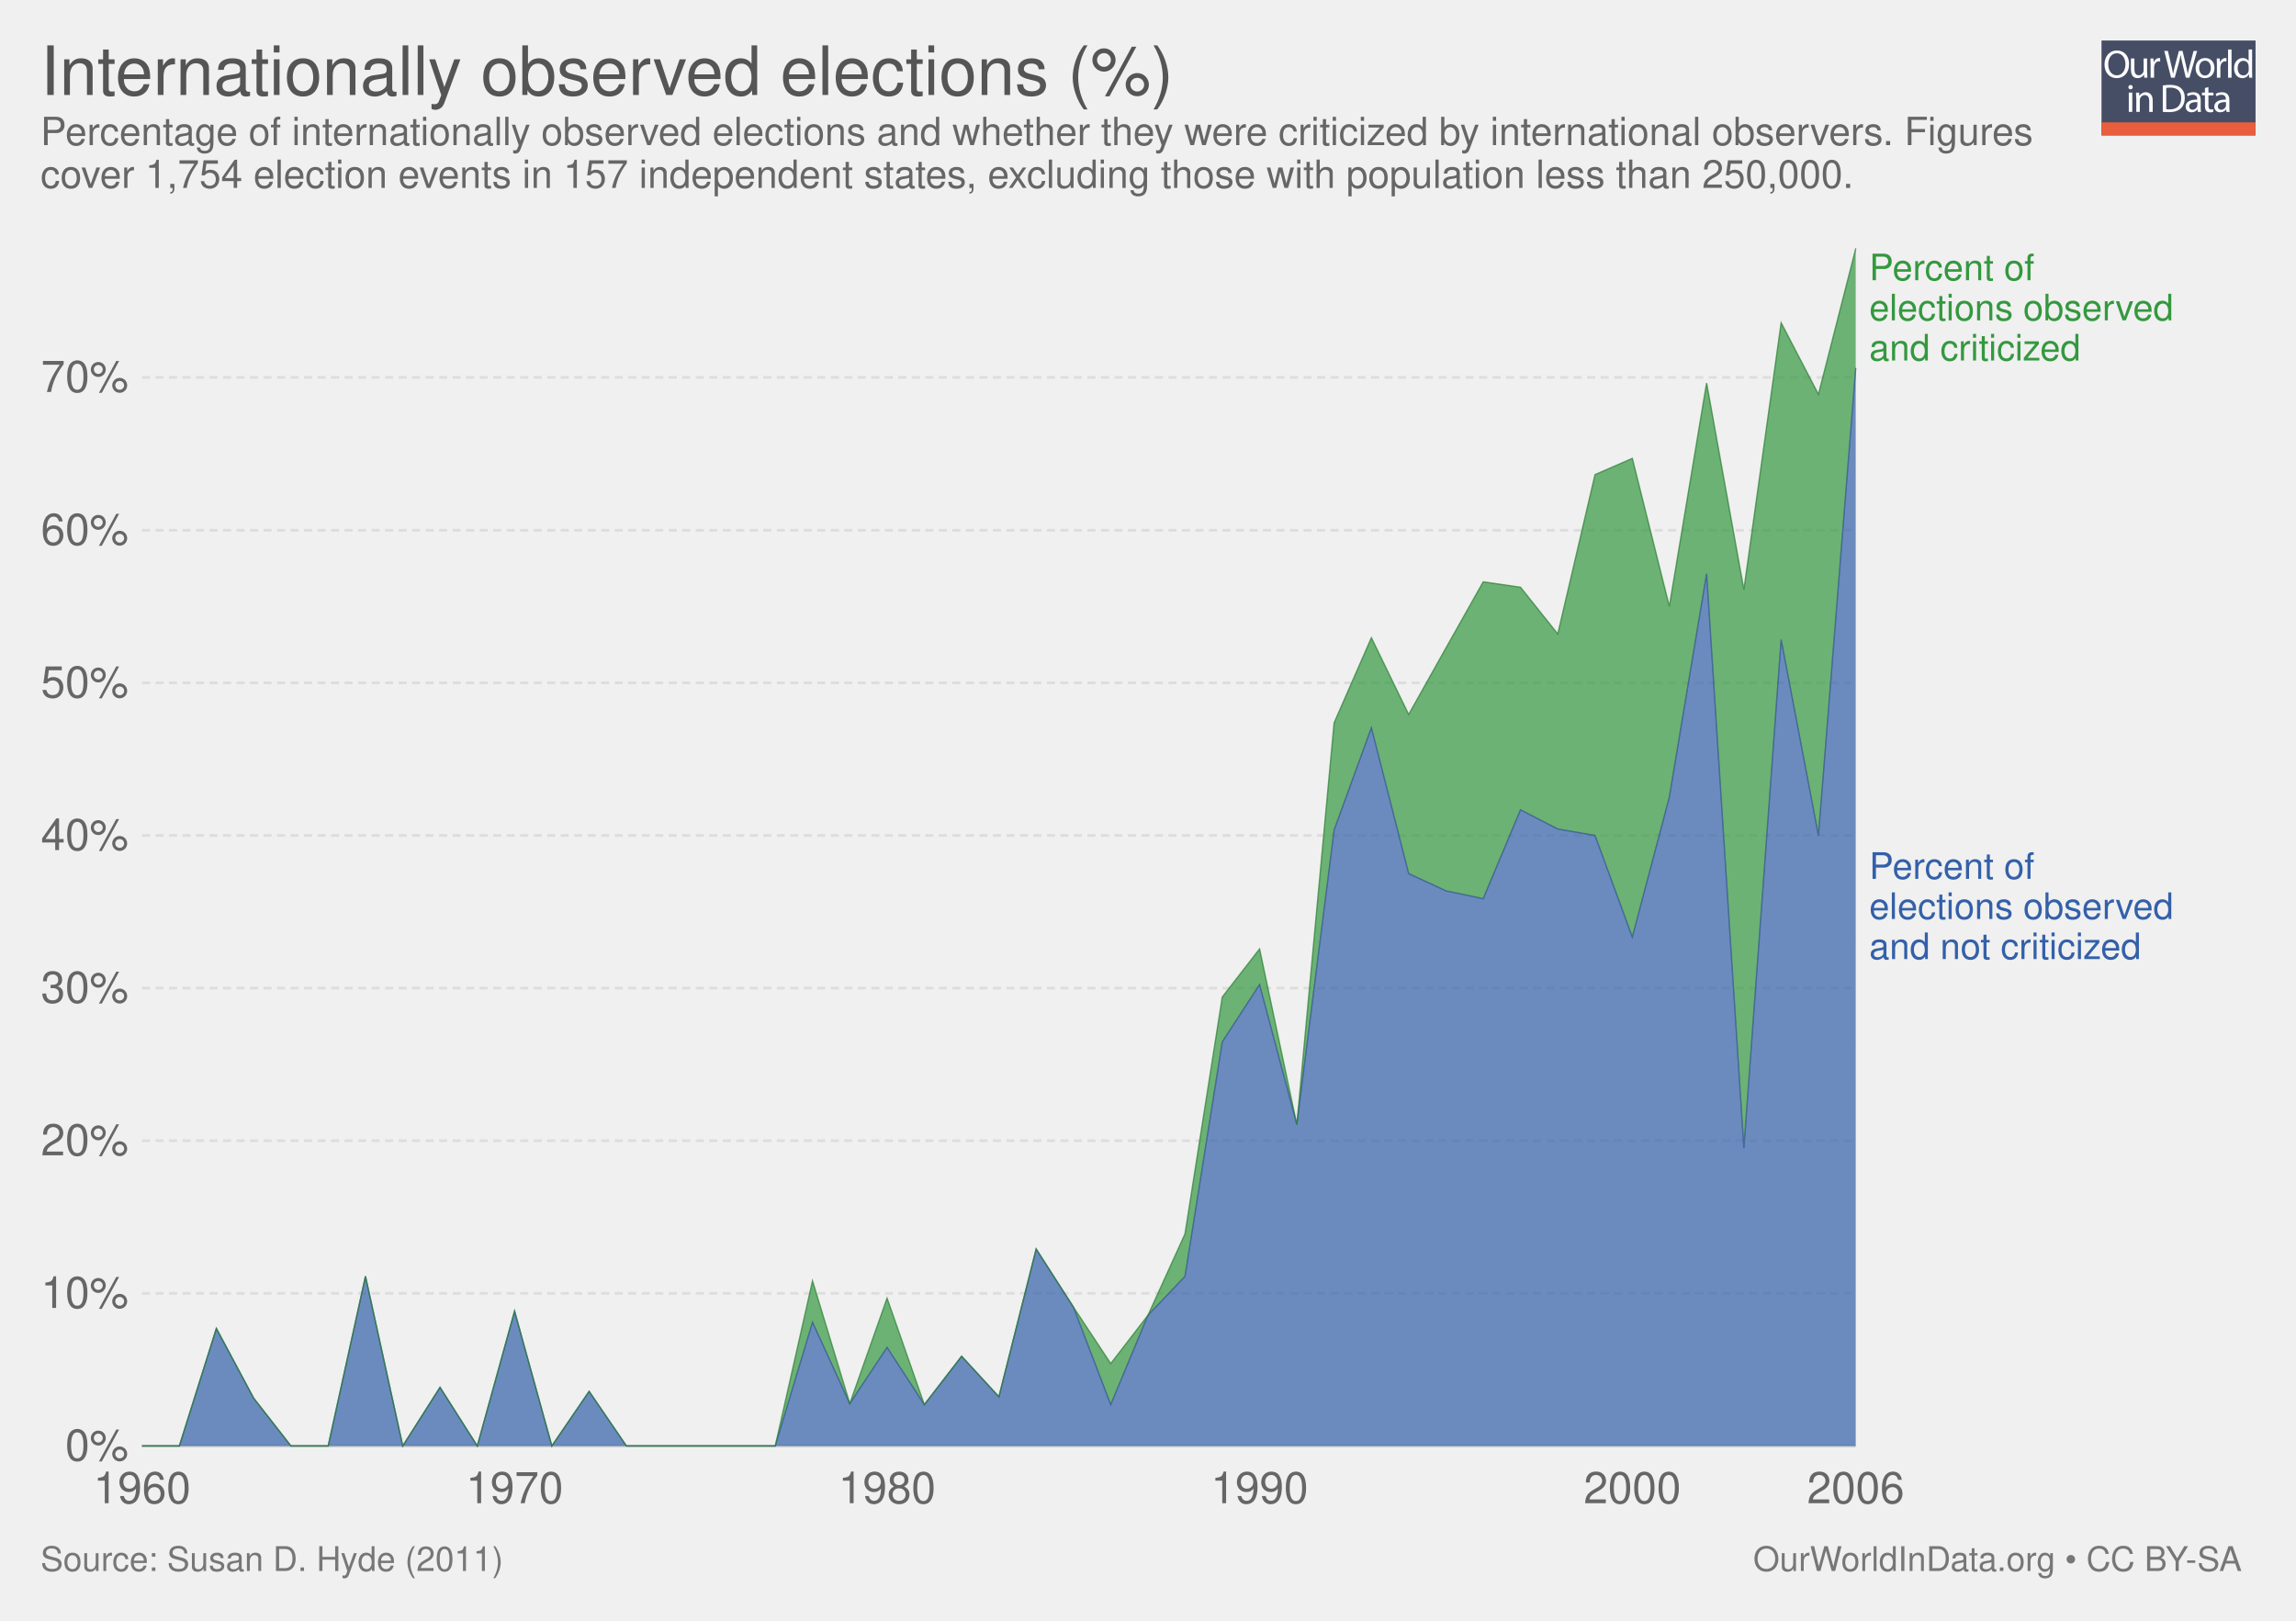
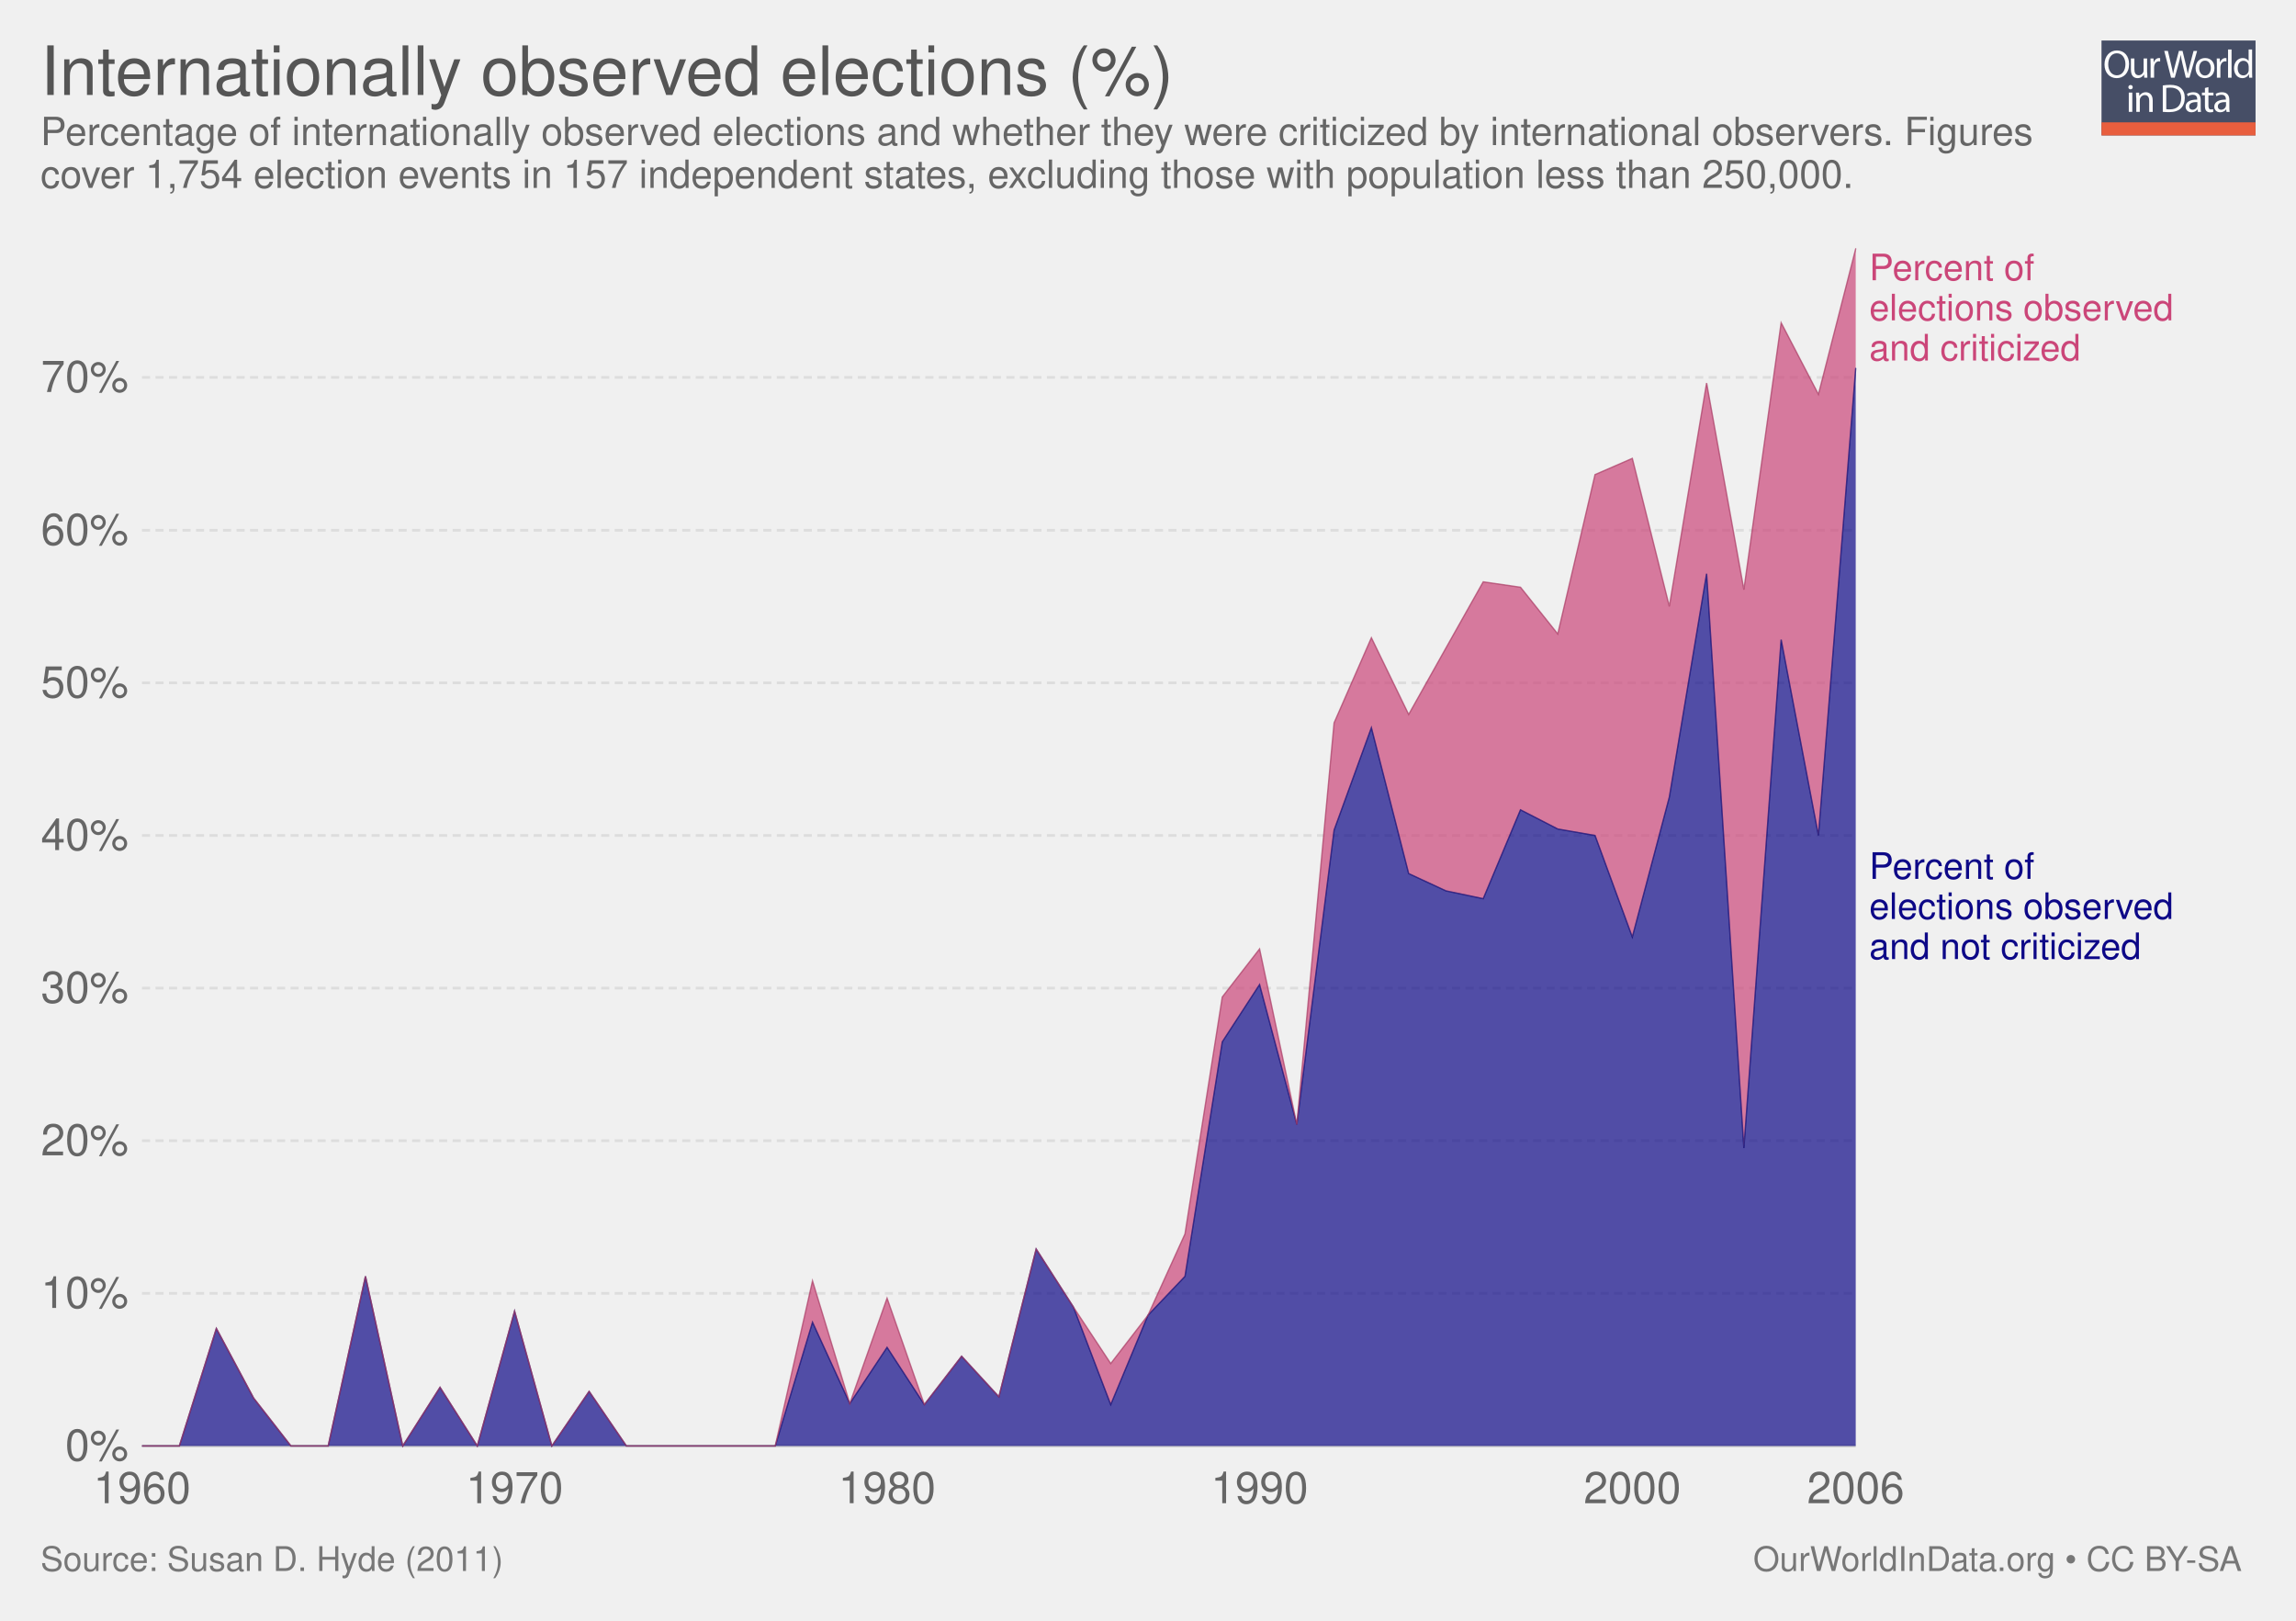
<svg xmlns="http://www.w3.org/2000/svg" xmlns:xlink="http://www.w3.org/1999/xlink" version="1.1" style="font-family: 'Helvetica Neue', Helvetica, Arial, sans-serif; font-size: 18px; background-color: white; text-rendering: optimizeLegibility; -webkit-font-smoothing: antialiased;" width="850" height="600">
  <g class="ChartTab">
    <g class="HeaderView">
      <g opacity="0.8" transform="translate(778, 15) scale(0.27)">
        <a xlink:href="https://ourworldindata.org" target="_blank">
          <g>
            <rect x="0" y="0" fill="#1B2543" width="211.2" height="130.1" />
            <rect x="0" y="112.2" fill="#E63912" width="211.2" height="17.9" />
            <g>
              <rect x="1.2" y="12.3" fill="none" width="210.2" height="99.2" />
              <path fill="#FFFFFF" d="M37.8,32.2c0,12.7-7.7,19.4-17.1,19.4c-9.7,0-16.6-7.5-16.6-18.7c0-11.7,7.3-19.3,17.1-19.3 C31.3,13.7,37.8,21.3,37.8,32.2z M9.2,32.8c0,7.9,4.3,14.9,11.8,14.9c7.5,0,11.8-6.9,11.8-15.3c0-7.3-3.8-14.9-11.8-14.9 C13.1,17.5,9.2,24.8,9.2,32.8z" />
              <path fill="#FFFFFF" d="M62.7,43.8c0,2.7,0.1,5.1,0.2,7.2h-4.3l-0.3-4.3h-0.1c-1.3,2.1-4,4.9-8.8,4.9c-4.2,0-9.1-2.3-9.1-11.6 V24.6h4.8v14.6c0,5,1.5,8.4,5.9,8.4c3.2,0,5.5-2.2,6.3-4.4c0.3-0.7,0.4-1.6,0.4-2.5V24.6h4.8V43.8z" />
              <path fill="#FFFFFF" d="M67.3,32.8c0-3.1-0.1-5.8-0.2-8.2h4.2l0.2,5.2h0.2c1.2-3.5,4.1-5.8,7.3-5.8c0.5,0,0.9,0.1,1.4,0.2v4.5 c-0.5-0.1-1-0.2-1.6-0.2c-3.4,0-5.8,2.6-6.5,6.2c-0.1,0.7-0.2,1.4-0.2,2.2V51h-4.8V32.8z" />
              <path fill="#FFFFFF" d="M95.4,51l-9.4-36.8h5l4.4,18.6c1.1,4.6,2.1,9.2,2.7,12.7h0.1c0.6-3.7,1.8-8,3-12.8l4.9-18.5h5l4.5,18.7 c1,4.4,2,8.7,2.6,12.6h0.1c0.8-4,1.8-8.1,3-12.7l4.9-18.5h4.9L120.6,51h-5L111,31.9c-1.1-4.7-1.9-8.3-2.4-12h-0.1 c-0.7,3.7-1.5,7.3-2.8,12L100.4,51H95.4z" />
              <path fill="#FFFFFF" d="M154.9,37.6c0,9.8-6.8,14-13.2,14c-7.2,0-12.7-5.2-12.7-13.6c0-8.8,5.8-14,13.1-14 C149.8,24,154.9,29.5,154.9,37.6z M133.9,37.9c0,5.8,3.3,10.1,8,10.1c4.6,0,8-4.3,8-10.3c0-4.5-2.2-10.1-7.9-10.1 C136.3,27.6,133.9,32.8,133.9,37.9z" />
              <path fill="#FFFFFF" d="M158.2,32.8c0-3.1-0.1-5.8-0.2-8.2h4.2l0.2,5.2h0.2c1.2-3.5,4.1-5.8,7.3-5.8c0.5,0,0.9,0.1,1.4,0.2v4.5 c-0.5-0.1-1-0.2-1.6-0.2c-3.4,0-5.8,2.6-6.5,6.2c-0.1,0.7-0.2,1.4-0.2,2.2V51h-4.8V32.8z" />
              <path fill="#FFFFFF" d="M173.5,12.3h4.8V51h-4.8V12.3z" />
              <path fill="#FFFFFF" d="M206.5,12.3v31.9c0,2.3,0.1,5,0.2,6.8h-4.3l-0.2-4.6H202c-1.5,2.9-4.7,5.2-9,5.2 c-6.4,0-11.3-5.4-11.3-13.4c-0.1-8.8,5.4-14.2,11.9-14.2c4,0,6.8,1.9,8,4h0.1V12.3H206.5z M201.7,35.4c0-0.6-0.1-1.4-0.2-2 c-0.7-3.1-3.3-5.6-6.9-5.6c-5,0-7.9,4.4-7.9,10.2c0,5.3,2.6,9.8,7.8,9.8c3.2,0,6.2-2.1,7.1-5.7c0.2-0.7,0.2-1.3,0.2-2.1V35.4z" />
              <path fill="#FFFFFF" d="M42.8,64c0.1,1.6-1.1,2.9-3.1,2.9c-1.7,0-2.9-1.3-2.9-2.9c0-1.7,1.3-3,3-3C41.7,61,42.8,62.3,42.8,64z M37.4,97.8V71.4h4.8v26.4H37.4z" />
              <path fill="#FFFFFF" d="M47.5,78.6c0-2.7-0.1-5-0.2-7.1h4.3l0.3,4.4h0.1c1.3-2.5,4.4-5,8.8-5c3.7,0,9.4,2.2,9.4,11.2v15.8h-4.8 V82.6c0-4.3-1.6-7.8-6.1-7.8c-3.2,0-5.6,2.2-6.5,4.9c-0.2,0.6-0.3,1.4-0.3,2.2v15.9h-4.8V78.6z" />
              <path fill="#FFFFFF" d="M84,61.6c2.9-0.4,6.3-0.8,10.1-0.8c6.8,0,11.7,1.6,14.9,4.6c3.3,3,5.2,7.3,5.2,13.2c0,6-1.9,10.9-5.3,14.3 c-3.4,3.4-9.1,5.3-16.3,5.3c-3.4,0-6.2-0.2-8.6-0.4V61.6z M88.8,94.1c1.2,0.2,3,0.3,4.8,0.3c10.2,0,15.7-5.7,15.7-15.6 c0.1-8.7-4.9-14.2-14.9-14.2c-2.5,0-4.3,0.2-5.6,0.5V94.1z" />
              <path fill="#FFFFFF" d="M132.1,97.8l-0.4-3.3h-0.2c-1.5,2.1-4.3,3.9-8.1,3.9c-5.4,0-8.1-3.8-8.1-7.6c0-6.4,5.7-9.9,15.9-9.8v-0.5 c0-2.2-0.6-6.1-6-6.1c-2.5,0-5,0.8-6.9,2l-1.1-3.2c2.2-1.4,5.4-2.3,8.7-2.3c8.1,0,10.1,5.5,10.1,10.8v9.9c0,2.3,0.1,4.5,0.4,6.3 H132.1z M131.4,84.4c-5.3-0.1-11.2,0.8-11.2,5.9c0,3.1,2.1,4.6,4.5,4.6c3.4,0,5.6-2.2,6.4-4.4c0.2-0.5,0.3-1,0.3-1.5V84.4z" />
              <path fill="#FFFFFF" d="M146.6,63.9v7.6h6.9v3.7h-6.9v14.2c0,3.3,0.9,5.1,3.6,5.1c1.3,0,2.2-0.2,2.8-0.3l0.2,3.6 c-0.9,0.4-2.4,0.7-4.3,0.7c-2.2,0-4-0.7-5.2-2c-1.4-1.4-1.9-3.8-1.9-6.9V75.1h-4.1v-3.7h4.1v-6.3L146.6,63.9z" />
              <path fill="#FFFFFF" d="M171.4,97.8l-0.4-3.3h-0.2c-1.5,2.1-4.3,3.9-8.1,3.9c-5.4,0-8.1-3.8-8.1-7.6c0-6.4,5.7-9.9,15.9-9.8v-0.5 c0-2.2-0.6-6.1-6-6.1c-2.5,0-5,0.8-6.9,2l-1.1-3.2c2.2-1.4,5.4-2.3,8.7-2.3c8.1,0,10.1,5.5,10.1,10.8v9.9c0,2.3,0.1,4.5,0.4,6.3 H171.4z M170.7,84.4c-5.3-0.1-11.2,0.8-11.2,5.9c0,3.1,2.1,4.6,4.5,4.6c3.4,0,5.6-2.2,6.4-4.4c0.2-0.5,0.3-1,0.3-1.5V84.4z" />
            </g>
          </g>
        </a>
      </g>
      <a href="https://ourworldindata.org/grapher/rate-of-internationally-observed-elections" target="_blank">
        <text font-size="25.20" x="15.0" y="35.2" fill="#555">
          <tspan x="15" y="35.16">Internationally observed elections (%)</tspan>
        </text>
      </a>
      <text font-size="14.40" x="15.0" y="53.7" fill="#666">
        <tspan x="15" y="53.72">Percentage of internationally observed elections and whether they were criticized by international observers. Figures</tspan>
        <tspan x="15" y="69.56">cover 1,754 election events in 157 independent states, excluding those with population less than 250,000.</tspan>
      </text>
    </g>
    <g class="StackedArea">
      <defs>
        <clipPath id="boundsClip-1">
          <rect x="52.562" y="0" width="820" height="928.8" />
        </clipPath>
      </defs>
      <g class="AxisBoxView">
        <g class="HorizontalAxis">
          <text x="52.6" y="556.5" fill="#666" text-anchor="middle" font-size="16.2">1960</text>
          <text x="190.5" y="556.5" fill="#666" text-anchor="middle" font-size="16.2">1970</text>
          <text x="328.4" y="556.5" fill="#666" text-anchor="middle" font-size="16.2">1980</text>
          <text x="466.3" y="556.5" fill="#666" text-anchor="middle" font-size="16.2">1990</text>
          <text x="604.3" y="556.5" fill="#666" text-anchor="middle" font-size="16.2">2000</text>
          <text x="687" y="556.5" fill="#666" text-anchor="middle" font-size="16.2">2006</text>
        </g>
        <g class="VerticalAxis">
          <text x="47.56" y="535.3" fill="#666" dominant-baseline="middle" text-anchor="end" font-size="16.2">0%</text>
          <text x="47.56" y="478.8" fill="#666" dominant-baseline="middle" text-anchor="end" font-size="16.2">10%</text>
          <text x="47.56" y="422.3" fill="#666" dominant-baseline="middle" text-anchor="end" font-size="16.2">20%</text>
          <text x="47.56" y="365.8" fill="#666" dominant-baseline="middle" text-anchor="end" font-size="16.2">30%</text>
          <text x="47.56" y="309.3" fill="#666" dominant-baseline="middle" text-anchor="end" font-size="16.2">40%</text>
          <text x="47.56" y="252.8" fill="#666" dominant-baseline="middle" text-anchor="end" font-size="16.2">50%</text>
          <text x="47.56" y="196.3" fill="#666" dominant-baseline="middle" text-anchor="end" font-size="16.2">60%</text>
          <text x="47.56" y="139.7" fill="#666" dominant-baseline="middle" text-anchor="end" font-size="16.2">70%</text>
        </g>
        <g class="AxisGridLines">
          <line x1="52.56" y1="535.3" x2="687.00" y2="535.3" stroke="#ccc" />
          <line x1="52.56" y1="478.8" x2="687.00" y2="478.8" stroke="#ddd" stroke-dasharray="3,2" />
          <line x1="52.56" y1="422.3" x2="687.00" y2="422.3" stroke="#ddd" stroke-dasharray="3,2" />
          <line x1="52.56" y1="365.8" x2="687.00" y2="365.8" stroke="#ddd" stroke-dasharray="3,2" />
          <line x1="52.56" y1="309.3" x2="687.00" y2="309.3" stroke="#ddd" stroke-dasharray="3,2" />
          <line x1="52.56" y1="252.8" x2="687.00" y2="252.8" stroke="#ddd" stroke-dasharray="3,2" />
          <line x1="52.56" y1="196.3" x2="687.00" y2="196.3" stroke="#ddd" stroke-dasharray="3,2" />
          <line x1="52.56" y1="139.7" x2="687.00" y2="139.7" stroke="#ddd" stroke-dasharray="3,2" />
        </g>
      </g>
      <g clip-path="url(#boundsClip-1)">
        <g class="HeightedLegend clickable">
          <g class="legendMark">
            <rect x="687.005" y="92.95" width="147.995" height="42.7" fill="#fff" opacity="0" />
-             <text font-size="13.50" x="692.0" y="103.7" fill="#34983f">
+             <text font-size="13.50" x="692.0" y="103.7" fill="rgb(203, 70, 121)">
              <tspan x="692.005" y="103.75">Percent of</tspan>
              <tspan x="692.005" y="118.6">elections observed</tspan>
              <tspan x="692.005" y="133.45">and criticized</tspan>
            </text>
          </g>
          <g class="legendMark">
            <rect x="687.005" y="314.55" width="147.995" height="42.7" fill="#fff" opacity="0" />
-             <text font-size="13.50" x="692.0" y="325.3" fill="#3360a9">
+             <text font-size="13.50" x="692.0" y="325.3" fill="rgb(13, 8, 135)">
              <tspan x="692.005" y="325.35">Percent of</tspan>
              <tspan x="692.005" y="340.2">elections observed</tspan>
              <tspan x="692.005" y="355.05">and not criticized</tspan>
            </text>
          </g>
        </g>
        <g class="Areas">
          <rect x="52.562" y="92.1" width="634.443" height="443.2" opacity="0" fill="rgba(255,255,255,0)" />
-           <path stroke-linecap="round" d="M52.6 535.3L66.4 535.3L80.1 491.8L93.9 517.6L107.7 535.3L121.5 535.3L135.3 472.5L149.1 535.3L162.9 513.6L176.7 535.3L190.5 485.4L204.3 535.3L218.1 515.1L231.9 535.3L245.7 535.3L259.4 535.3L273.2 535.3L287 535.3L300.8 489.5L314.6 519.6L328.4 498.8L342.2 520L356 502.1L369.8 517.1L383.6 462.4L397.4 483.9L411.2 520L425 486.9L438.7 472.5L452.5 385.7L466.3 364.5L480.1 416.3L493.9 307.3L507.7 269.4L521.5 323.4L535.3 329.8L549.1 332.7L562.9 299.8L576.7 306.9L590.5 309.3L604.3 346.9L618 295.1L631.8 212.4L645.6 425L659.4 236.8L673.2 309.3L687 136.4L687.005 535.3L52.562 535.3" fill="#3360a9" fill-opacity="0.7" class="World_1-area" />
-           <path stroke-linecap="round" d="M52.6 535.3L66.4 535.3L80.1 491.8L93.9 517.6L107.7 535.3L121.5 535.3L135.3 472.5L149.1 535.3L162.9 513.6L176.7 535.3L190.5 485.4L204.3 535.3L218.1 515.1L231.9 535.3L245.7 535.3L259.4 535.3L273.2 535.3L287 535.3L300.8 474.2L314.6 519.6L328.4 480.6L342.2 520L356 502.1L369.8 517.1L383.6 462.4L397.4 483.9L411.2 504.8L425 486.9L438.7 456.8L452.5 369.1L466.3 351.3L480.1 416.3L493.9 267.6L507.7 236.1L521.5 264.5L535.3 239.9L549.1 215.4L562.9 217.4L576.7 234.7L590.5 175.7L604.3 169.7L618 224.5L631.8 141.8L645.6 218.3L659.4 119.5L673.2 146L687 92.1L687 136.4L673.2 309.3L659.4 236.8L645.6 425L631.8 212.4L618 295.1L604.3 346.9L590.5 309.3L576.7 306.9L562.9 299.8L549.1 332.7L535.3 329.8L521.5 323.4L507.7 269.4L493.9 307.3L480.1 416.3L466.3 364.5L452.5 385.7L438.7 472.5L425 486.9L411.2 520L397.4 483.9L383.6 462.4L369.8 517.1L356 502.1L342.2 520L328.4 498.8L314.6 519.6L300.8 489.5L287 535.3L273.2 535.3L259.4 535.3L245.7 535.3L231.9 535.3L218.1 515.1L204.3 535.3L190.5 485.4L176.7 535.3L162.9 513.6L149.1 535.3L135.3 472.5L121.5 535.3L107.7 535.3L93.9 517.6L80.1 491.8L66.4 535.3L52.6 535.3" fill="#34983f" fill-opacity="0.7" class="World_0-area" />
-           <path stroke-linecap="round" d="M52.6 535.3L66.4 535.3L80.1 491.8L93.9 517.6L107.7 535.3L121.5 535.3L135.3 472.5L149.1 535.3L162.9 513.6L176.7 535.3L190.5 485.4L204.3 535.3L218.1 515.1L231.9 535.3L245.7 535.3L259.4 535.3L273.2 535.3L287 535.3L300.8 489.5L314.6 519.6L328.4 498.8L342.2 520L356 502.1L369.8 517.1L383.6 462.4L397.4 483.9L411.2 520L425 486.9L438.7 472.5L452.5 385.7L466.3 364.5L480.1 416.3L493.9 307.3L507.7 269.4L521.5 323.4L535.3 329.8L549.1 332.7L562.9 299.8L576.7 306.9L590.5 309.3L604.3 346.9L618 295.1L631.8 212.4L645.6 425L659.4 236.8L673.2 309.3L687 136.4" stroke="rgb(43, 80, 141)" stroke-opacity="0.7" stroke-width="0.5" fill="none" class="World_1-border" />
-           <path stroke-linecap="round" d="M52.6 535.3L66.4 535.3L80.1 491.8L93.9 517.6L107.7 535.3L121.5 535.3L135.3 472.5L149.1 535.3L162.9 513.6L176.7 535.3L190.5 485.4L204.3 535.3L218.1 515.1L231.9 535.3L245.7 535.3L259.4 535.3L273.2 535.3L287 535.3L300.8 474.2L314.6 519.6L328.4 480.6L342.2 520L356 502.1L369.8 517.1L383.6 462.4L397.4 483.9L411.2 504.8L425 486.9L438.7 456.8L452.5 369.1L466.3 351.3L480.1 416.3L493.9 267.6L507.7 236.1L521.5 264.5L535.3 239.9L549.1 215.4L562.9 217.4L576.7 234.7L590.5 175.7L604.3 169.7L618 224.5L631.8 141.8L645.6 218.3L659.4 119.5L673.2 146L687 92.1" stroke="rgb(44, 127, 53)" stroke-opacity="0.7" stroke-width="0.5" fill="none" class="World_0-border" />
+           <path stroke-linecap="round" d="M52.6 535.3L66.4 535.3L80.1 491.8L93.9 517.6L107.7 535.3L121.5 535.3L135.3 472.5L149.1 535.3L162.9 513.6L176.7 535.3L190.5 485.4L204.3 535.3L218.1 515.1L231.9 535.3L245.7 535.3L259.4 535.3L273.2 535.3L287 535.3L300.8 489.5L314.6 519.6L328.4 498.8L342.2 520L356 502.1L369.8 517.1L383.6 462.4L397.4 483.9L411.2 520L425 486.9L438.7 472.5L452.5 385.7L466.3 364.5L480.1 416.3L493.9 307.3L507.7 269.4L521.5 323.4L535.3 329.8L549.1 332.7L562.9 299.8L576.7 306.9L590.5 309.3L604.3 346.9L618 295.1L631.8 212.4L645.6 425L659.4 236.8L673.2 309.3L687 136.4L687.005 535.3L52.562 535.3" fill="rgb(13, 8, 135)" fill-opacity="0.7" class="World_1-area" />
+           <path stroke-linecap="round" d="M52.6 535.3L66.4 535.3L80.1 491.8L93.9 517.6L107.7 535.3L121.5 535.3L135.3 472.5L149.1 535.3L162.9 513.6L176.7 535.3L190.5 485.4L204.3 535.3L218.1 515.1L231.9 535.3L245.7 535.3L259.4 535.3L273.2 535.3L287 535.3L300.8 474.2L314.6 519.6L328.4 480.6L342.2 520L356 502.1L369.8 517.1L383.6 462.4L397.4 483.9L411.2 504.8L425 486.9L438.7 456.8L452.5 369.1L466.3 351.3L480.1 416.3L493.9 267.6L507.7 236.1L521.5 264.5L535.3 239.9L549.1 215.4L562.9 217.4L576.7 234.7L590.5 175.7L604.3 169.7L618 224.5L631.8 141.8L645.6 218.3L659.4 119.5L673.2 146L687 92.1L687 136.4L673.2 309.3L659.4 236.8L645.6 425L631.8 212.4L618 295.1L604.3 346.9L590.5 309.3L576.7 306.9L562.9 299.8L549.1 332.7L535.3 329.8L521.5 323.4L507.7 269.4L493.9 307.3L480.1 416.3L466.3 364.5L452.5 385.7L438.7 472.5L425 486.9L411.2 520L397.4 483.9L383.6 462.4L369.8 517.1L356 502.1L342.2 520L328.4 498.8L314.6 519.6L300.8 489.5L287 535.3L273.2 535.3L259.4 535.3L245.7 535.3L231.9 535.3L218.1 515.1L204.3 535.3L190.5 485.4L176.7 535.3L162.9 513.6L149.1 535.3L135.3 472.5L121.5 535.3L107.7 535.3L93.9 517.6L80.1 491.8L66.4 535.3L52.6 535.3" fill="rgb(203, 70, 121)" fill-opacity="0.7" class="World_0-area" />
+           <path stroke-linecap="round" d="M52.6 535.3L66.4 535.3L80.1 491.8L93.9 517.6L107.7 535.3L121.5 535.3L135.3 472.5L149.1 535.3L162.9 513.6L176.7 535.3L190.5 485.4L204.3 535.3L218.1 515.1L231.9 535.3L245.7 535.3L259.4 535.3L273.2 535.3L287 535.3L300.8 489.5L314.6 519.6L328.4 498.8L342.2 520L356 502.1L369.8 517.1L383.6 462.4L397.4 483.9L411.2 520L425 486.9L438.7 472.5L452.5 385.7L466.3 364.5L480.1 416.3L493.9 307.3L507.7 269.4L521.5 323.4L535.3 329.8L549.1 332.7L562.9 299.8L576.7 306.9L590.5 309.3L604.3 346.9L618 295.1L631.8 212.4L645.6 425L659.4 236.8L673.2 309.3L687 136.4" stroke="rgb(11, 7, 113)" stroke-opacity="0.7" stroke-width="0.5" fill="none" class="World_1-border" />
+           <path stroke-linecap="round" d="M52.6 535.3L66.4 535.3L80.1 491.8L93.9 517.6L107.7 535.3L121.5 535.3L135.3 472.5L149.1 535.3L162.9 513.6L176.7 535.3L190.5 485.4L204.3 535.3L218.1 515.1L231.9 535.3L245.7 535.3L259.4 535.3L273.2 535.3L287 535.3L300.8 474.2L314.6 519.6L328.4 480.6L342.2 520L356 502.1L369.8 517.1L383.6 462.4L397.4 483.9L411.2 504.8L425 486.9L438.7 456.8L452.5 369.1L466.3 351.3L480.1 416.3L493.9 267.6L507.7 236.1L521.5 264.5L535.3 239.9L549.1 215.4L562.9 217.4L576.7 234.7L590.5 175.7L604.3 169.7L618 224.5L631.8 141.8L645.6 218.3L659.4 119.5L673.2 146L687 92.1" stroke="rgb(170, 59, 101)" stroke-opacity="0.7" stroke-width="0.5" fill="none" class="World_0-border" />
        </g>
      </g>
    </g>
    <g style="fill: #777;" class="SourcesFooter">
      <g style="fill: #777;" class="clickable">
        <text font-size="12.60" x="15.0" y="581.6">
          <tspan x="15" y="581.58">Source: Susan D. Hyde (2011)</tspan>
        </text>
      </g>
      <text font-size="12.60" x="649.0" y="581.6">
        <tspan x="649.024" y="581.58">
          <a target="_blank" style="fill: #777;" href="https://ourworldindata.org">OurWorldInData.org</a> • <a style="fill: #777;" href="http://creativecommons.org/licenses/by-sa/4.0/deed.en_US" target="_blank">CC BY-SA</a>
        </tspan>
      </text>
    </g>
  </g>
</svg>
